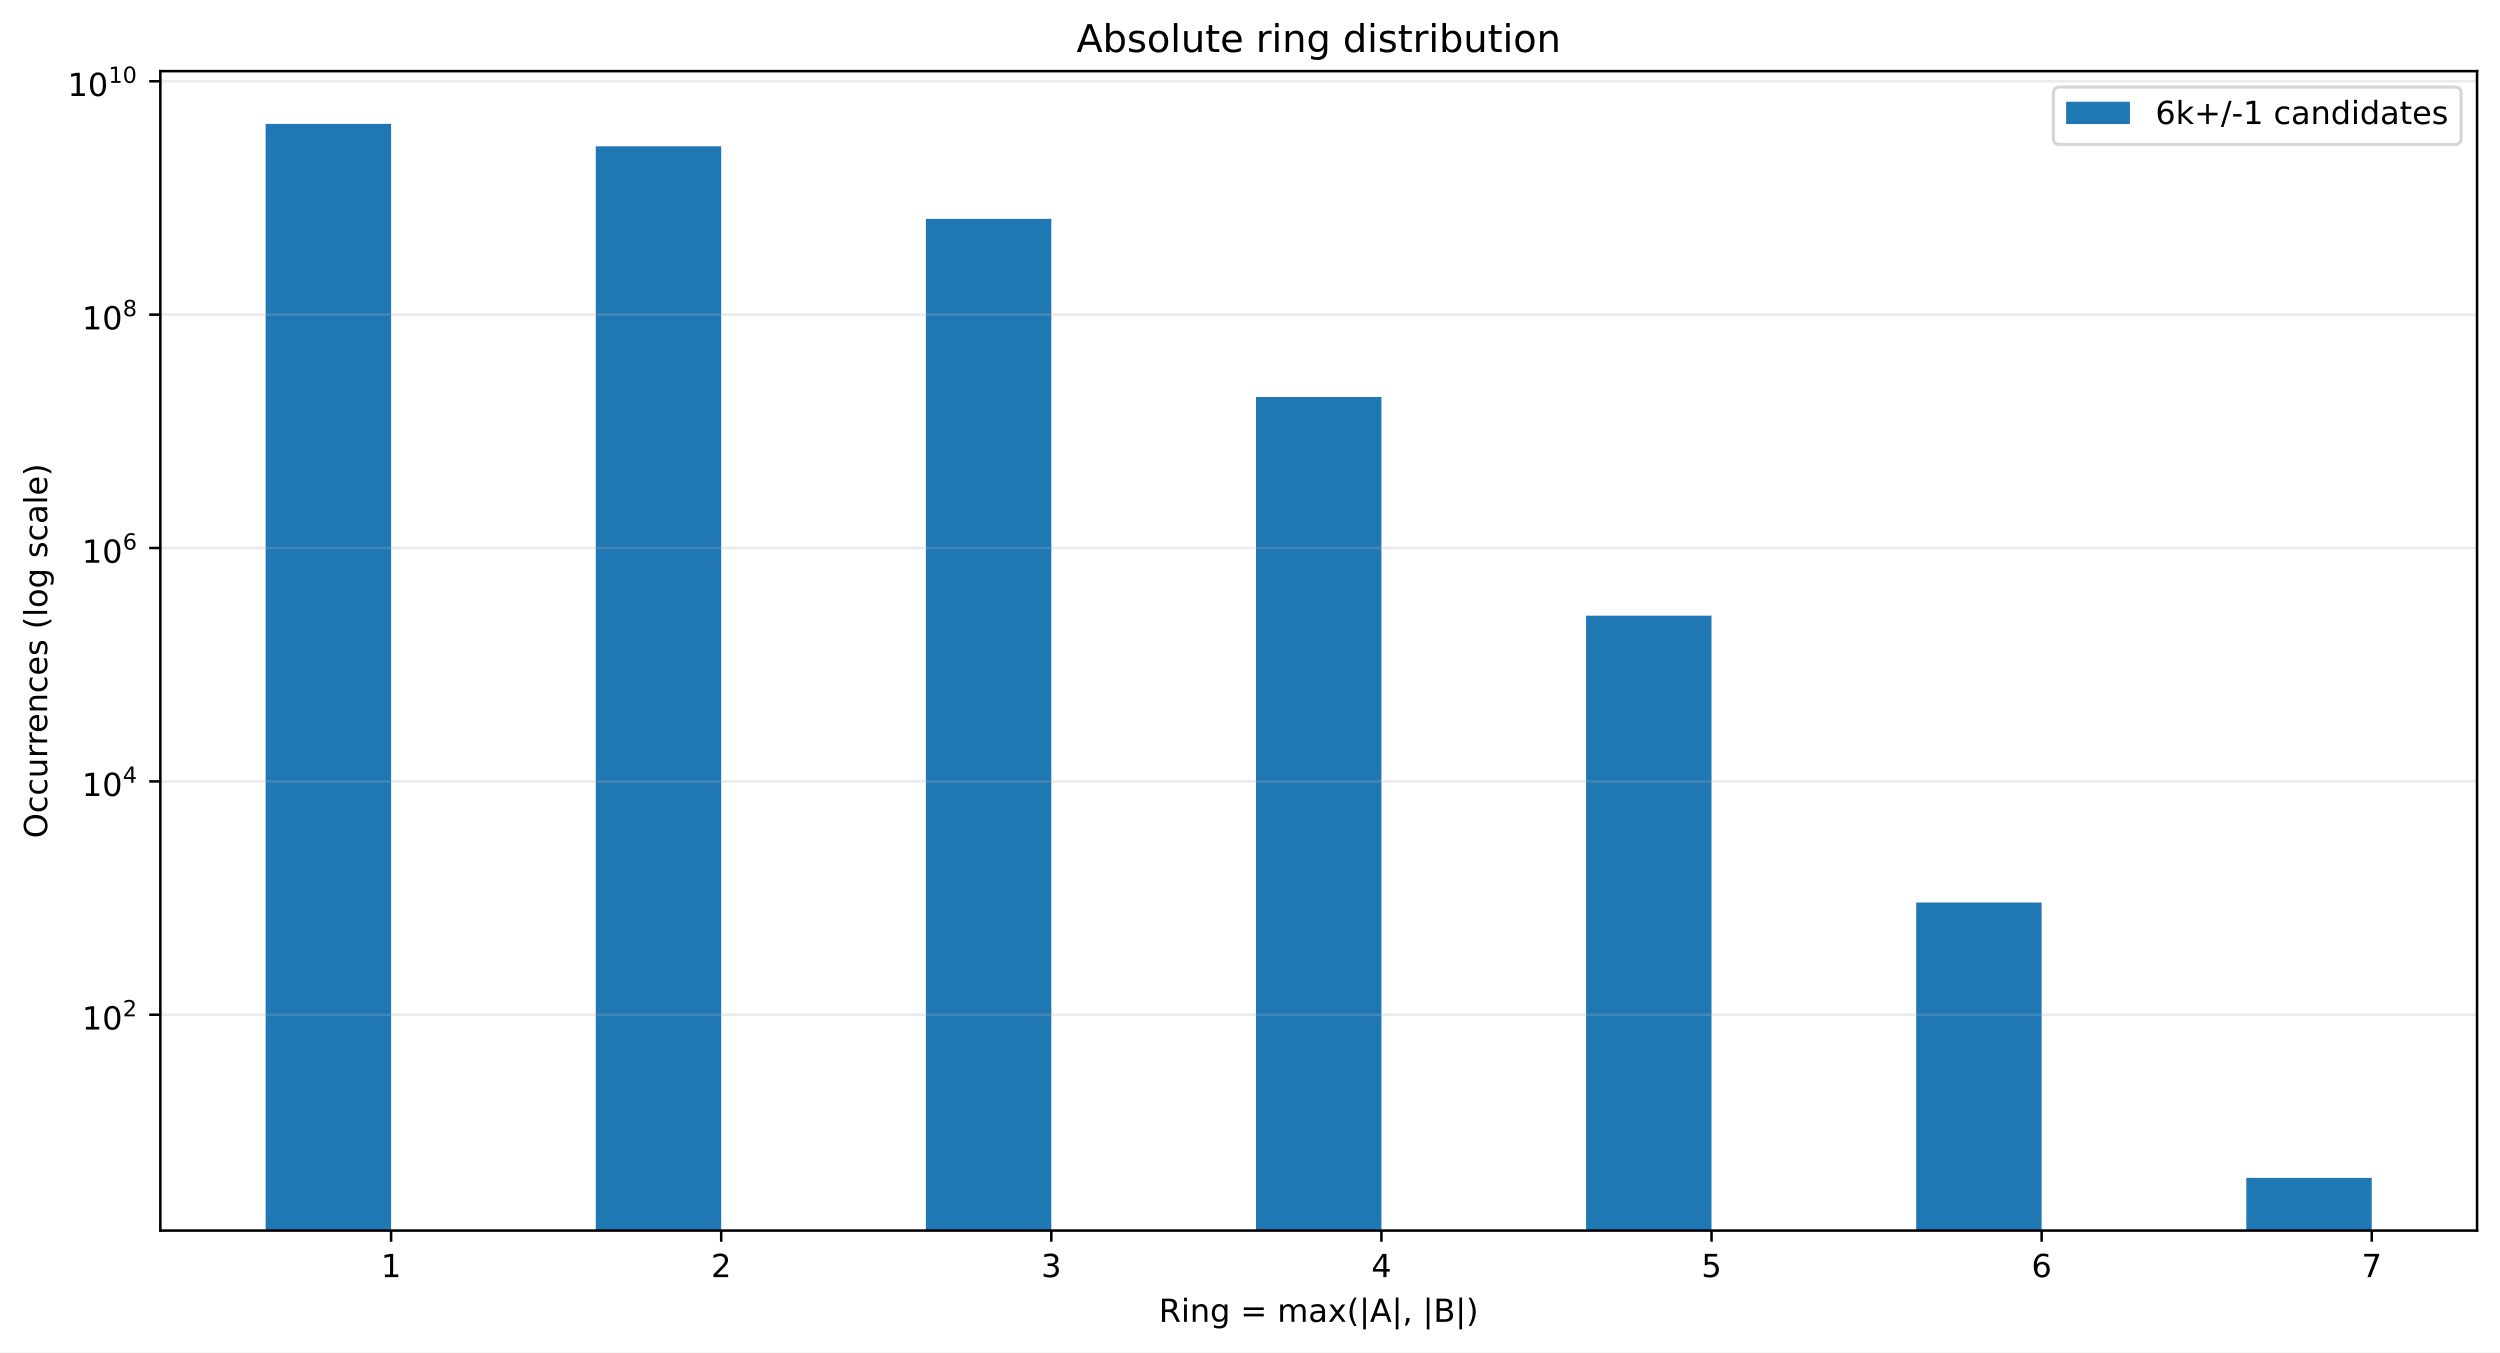
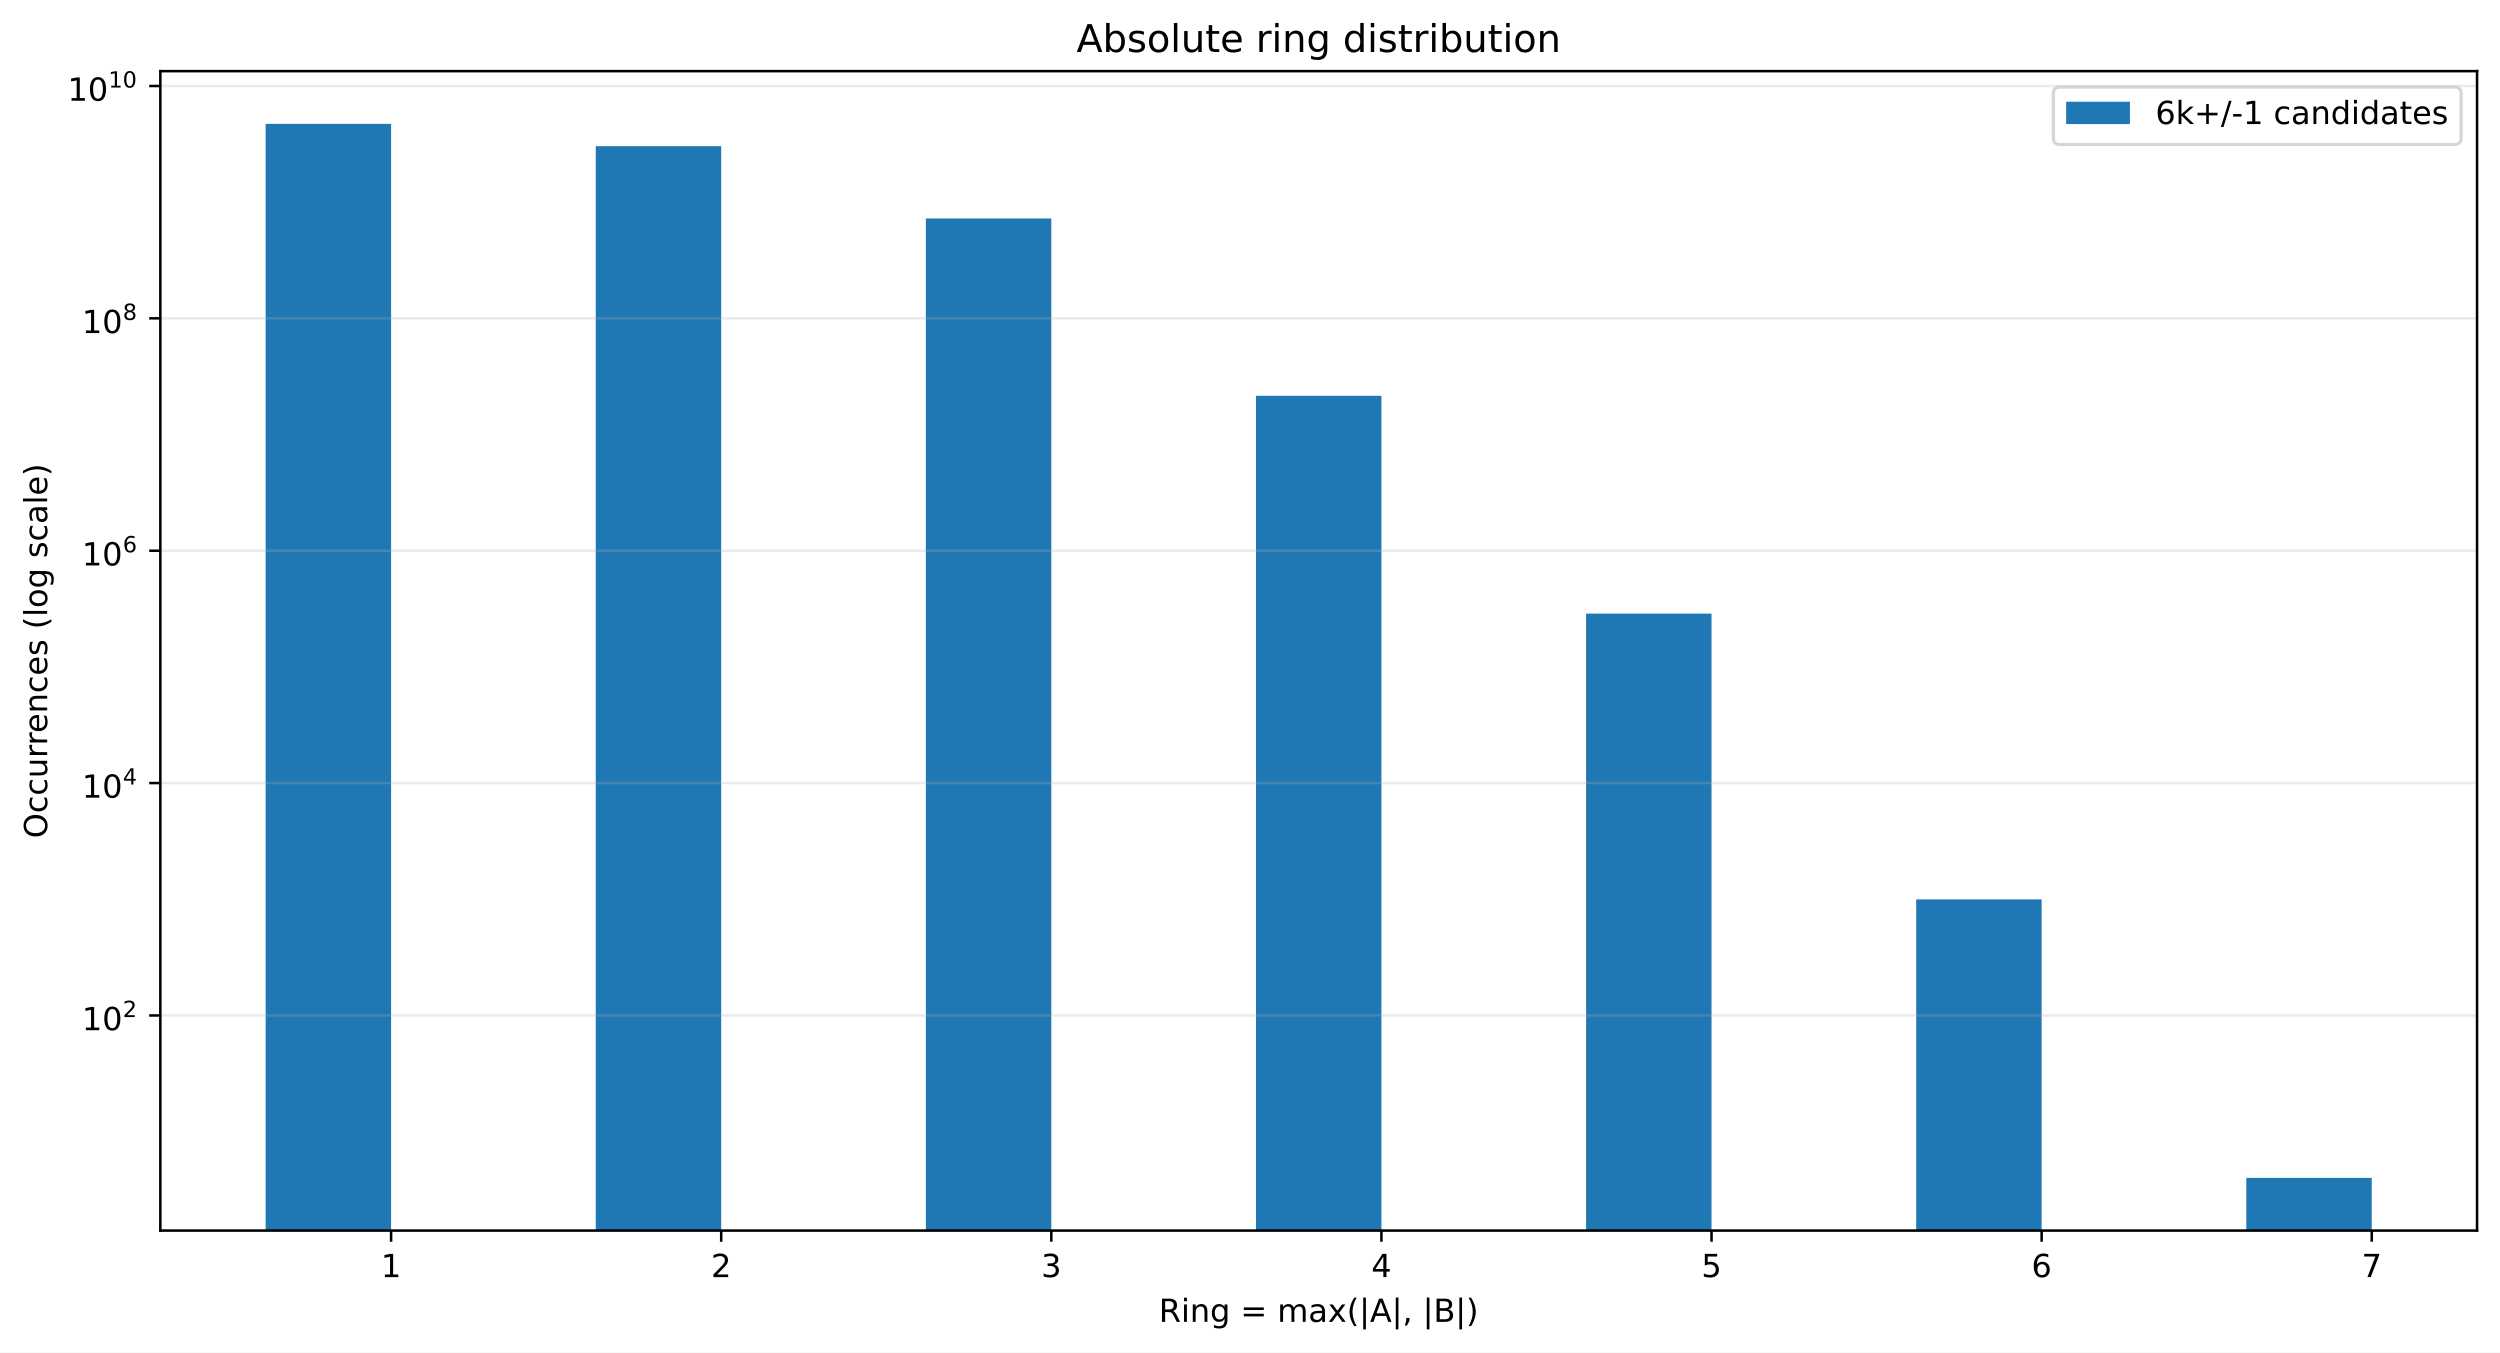
<svg xmlns="http://www.w3.org/2000/svg" xmlns:xlink="http://www.w3.org/1999/xlink" width="784.258pt" height="424.28pt" viewBox="0 0 784.258 424.28" version="1.1">
  <defs>
    <style type="text/css">*{stroke-linejoin: round; stroke-linecap: butt}</style>
  </defs>
  <g id="figure_1">
    <g id="patch_1">
      <path d="M 0 424.28  L 784.258 424.28  L 784.258 0  L 0 0  z " style="fill: #ffffff" />
    </g>
    <g id="axes_1">
      <g id="patch_2">
        <path d="M 50.301 386.036  L 777.058 386.036  L 777.058 22.318  L 50.301 22.318  z " style="fill: #ffffff" />
      </g>
      <g id="patch_3">
-         <path d="M 83.335 36996.395  L 122.687 36996.395  L 122.687 38.851  L 83.335 38.851  z " clip-path="url(#p6ae7e46632)" style="fill: #1f77b4" />
+         <path d="M 83.335 36838.623  L 122.687 36838.623  L 122.687 38.851  L 83.335 38.851  z " clip-path="url(#p3060e743ce)" style="fill: #1f77b4" />
      </g>
      <g id="patch_4">
-         <path d="M 186.891 36996.395  L 226.243 36996.395  L 226.243 45.896  L 186.891 45.896  z " clip-path="url(#p6ae7e46632)" style="fill: #1f77b4" />
+         <path d="M 186.891 36838.623  L 226.243 36838.623  L 226.243 45.866  L 186.891 45.866  z " clip-path="url(#p3060e743ce)" style="fill: #1f77b4" />
      </g>
      <g id="patch_5">
-         <path d="M 290.448 36996.395  L 329.799 36996.395  L 329.799 68.653  L 290.448 68.653  z " clip-path="url(#p6ae7e46632)" style="fill: #1f77b4" />
+         <path d="M 290.448 36838.623  L 329.799 36838.623  L 329.799 68.525  L 290.448 68.525  z " clip-path="url(#p3060e743ce)" style="fill: #1f77b4" />
      </g>
      <g id="patch_6">
-         <path d="M 394.004 36996.395  L 433.355 36996.395  L 433.355 124.533  L 394.004 124.533  z " clip-path="url(#p6ae7e46632)" style="fill: #1f77b4" />
+         <path d="M 394.004 36838.623  L 433.355 36838.623  L 433.355 124.165  L 394.004 124.165  z " clip-path="url(#p3060e743ce)" style="fill: #1f77b4" />
      </g>
      <g id="patch_7">
-         <path d="M 497.56 36996.395  L 536.912 36996.395  L 536.912 193.144  L 497.56 193.144  z " clip-path="url(#p6ae7e46632)" style="fill: #1f77b4" />
+         <path d="M 497.56 36838.623  L 536.912 36838.623  L 536.912 192.494  L 497.56 192.494  z " clip-path="url(#p3060e743ce)" style="fill: #1f77b4" />
      </g>
      <g id="patch_8">
-         <path d="M 601.116 36996.395  L 640.468 36996.395  L 640.468 283.122  L 601.116 283.122  z " clip-path="url(#p6ae7e46632)" style="fill: #1f77b4" />
+         <path d="M 601.116 36838.623  L 640.468 36838.623  L 640.468 282.153  L 601.116 282.153  z " clip-path="url(#p3060e743ce)" style="fill: #1f77b4" />
      </g>
      <g id="patch_9">
-         <path d="M 704.673 36996.395  L 744.024 36996.395  L 744.024 369.503  L 704.673 369.503  z " clip-path="url(#p6ae7e46632)" style="fill: #1f77b4" />
+         <path d="M 704.673 36838.623  L 744.024 36838.623  L 744.024 369.503  L 704.673 369.503  z " clip-path="url(#p3060e743ce)" style="fill: #1f77b4" />
      </g>
      <g id="matplotlib.axis_1">
        <g id="xtick_1">
          <g id="line2d_1">
            <defs>
-               <path id="m93446460eb" d="M 0 0  L 0 3.5  " style="stroke: #000000; stroke-width: 0.8" />
+               <path id="m9f27172584" d="M 0 0  L 0 3.5  " style="stroke: #000000; stroke-width: 0.8" />
            </defs>
            <g>
-               <use xlink:href="#m93446460eb" x="122.687" y="386.036" style="stroke: #000000; stroke-width: 0.8" />
+               <use xlink:href="#m9f27172584" x="122.687" y="386.036" style="stroke: #000000; stroke-width: 0.8" />
            </g>
          </g>
          <g id="text_1">
            <g transform="translate(119.5053 400.6334) scale(0.1 -0.1)">
              <defs>
                <path id="DejaVuSans-14" d="M 794 531  L 1825 531  L 1825 4091  L 703 3866  L 703 4441  L 1819 4666  L 2450 4666  L 2450 531  L 3481 531  L 3481 0  L 794 0  L 794 531  z " transform="scale(0.015625)" />
              </defs>
              <use xlink:href="#DejaVuSans-14" />
            </g>
          </g>
        </g>
        <g id="xtick_2">
          <g id="line2d_2">
            <g>
-               <use xlink:href="#m93446460eb" x="226.243" y="386.036" style="stroke: #000000; stroke-width: 0.8" />
+               <use xlink:href="#m9f27172584" x="226.243" y="386.036" style="stroke: #000000; stroke-width: 0.8" />
            </g>
          </g>
          <g id="text_2">
            <g transform="translate(223.0616 400.6334) scale(0.1 -0.1)">
              <defs>
                <path id="DejaVuSans-15" d="M 1228 531  L 3431 531  L 3431 0  L 469 0  L 469 531  Q 828 903 1448 1529  Q 2069 2156 2228 2338  Q 2531 2678 2651 2914  Q 2772 3150 2772 3378  Q 2772 3750 2511 3984  Q 2250 4219 1831 4219  Q 1534 4219 1204 4116  Q 875 4013 500 3803  L 500 4441  Q 881 4594 1212 4672  Q 1544 4750 1819 4750  Q 2544 4750 2975 4387  Q 3406 4025 3406 3419  Q 3406 3131 3298 2873  Q 3191 2616 2906 2266  Q 2828 2175 2409 1742  Q 1991 1309 1228 531  z " transform="scale(0.015625)" />
              </defs>
              <use xlink:href="#DejaVuSans-15" />
            </g>
          </g>
        </g>
        <g id="xtick_3">
          <g id="line2d_3">
            <g>
-               <use xlink:href="#m93446460eb" x="329.799" y="386.036" style="stroke: #000000; stroke-width: 0.8" />
+               <use xlink:href="#m9f27172584" x="329.799" y="386.036" style="stroke: #000000; stroke-width: 0.8" />
            </g>
          </g>
          <g id="text_3">
            <g transform="translate(326.6178 400.6334) scale(0.1 -0.1)">
              <defs>
                <path id="DejaVuSans-16" d="M 2597 2516  Q 3050 2419 3304 2112  Q 3559 1806 3559 1356  Q 3559 666 3084 287  Q 2609 -91 1734 -91  Q 1441 -91 1130 -33  Q 819 25 488 141  L 488 750  Q 750 597 1062 519  Q 1375 441 1716 441  Q 2309 441 2620 675  Q 2931 909 2931 1356  Q 2931 1769 2642 2001  Q 2353 2234 1838 2234  L 1294 2234  L 1294 2753  L 1863 2753  Q 2328 2753 2575 2939  Q 2822 3125 2822 3475  Q 2822 3834 2567 4026  Q 2313 4219 1838 4219  Q 1578 4219 1281 4162  Q 984 4106 628 3988  L 628 4550  Q 988 4650 1302 4700  Q 1616 4750 1894 4750  Q 2613 4750 3031 4423  Q 3450 4097 3450 3541  Q 3450 3153 3228 2886  Q 3006 2619 2597 2516  z " transform="scale(0.015625)" />
              </defs>
              <use xlink:href="#DejaVuSans-16" />
            </g>
          </g>
        </g>
        <g id="xtick_4">
          <g id="line2d_4">
            <g>
-               <use xlink:href="#m93446460eb" x="433.355" y="386.036" style="stroke: #000000; stroke-width: 0.8" />
+               <use xlink:href="#m9f27172584" x="433.355" y="386.036" style="stroke: #000000; stroke-width: 0.8" />
            </g>
          </g>
          <g id="text_4">
            <g transform="translate(430.174 400.6334) scale(0.1 -0.1)">
              <defs>
                <path id="DejaVuSans-17" d="M 2419 4116  L 825 1625  L 2419 1625  L 2419 4116  z M 2253 4666  L 3047 4666  L 3047 1625  L 3713 1625  L 3713 1100  L 3047 1100  L 3047 0  L 2419 0  L 2419 1100  L 313 1100  L 313 1709  L 2253 4666  z " transform="scale(0.015625)" />
              </defs>
              <use xlink:href="#DejaVuSans-17" />
            </g>
          </g>
        </g>
        <g id="xtick_5">
          <g id="line2d_5">
            <g>
-               <use xlink:href="#m93446460eb" x="536.912" y="386.036" style="stroke: #000000; stroke-width: 0.8" />
+               <use xlink:href="#m9f27172584" x="536.912" y="386.036" style="stroke: #000000; stroke-width: 0.8" />
            </g>
          </g>
          <g id="text_5">
            <g transform="translate(533.7303 400.6334) scale(0.1 -0.1)">
              <defs>
                <path id="DejaVuSans-18" d="M 691 4666  L 3169 4666  L 3169 4134  L 1269 4134  L 1269 2991  Q 1406 3038 1543 3061  Q 1681 3084 1819 3084  Q 2600 3084 3056 2656  Q 3513 2228 3513 1497  Q 3513 744 3044 326  Q 2575 -91 1722 -91  Q 1428 -91 1123 -41  Q 819 9 494 109  L 494 744  Q 775 591 1075 516  Q 1375 441 1709 441  Q 2250 441 2565 725  Q 2881 1009 2881 1497  Q 2881 1984 2565 2268  Q 2250 2553 1709 2553  Q 1456 2553 1204 2497  Q 953 2441 691 2322  L 691 4666  z " transform="scale(0.015625)" />
              </defs>
              <use xlink:href="#DejaVuSans-18" />
            </g>
          </g>
        </g>
        <g id="xtick_6">
          <g id="line2d_6">
            <g>
-               <use xlink:href="#m93446460eb" x="640.468" y="386.036" style="stroke: #000000; stroke-width: 0.8" />
+               <use xlink:href="#m9f27172584" x="640.468" y="386.036" style="stroke: #000000; stroke-width: 0.8" />
            </g>
          </g>
          <g id="text_6">
            <g transform="translate(637.2865 400.6334) scale(0.1 -0.1)">
              <defs>
                <path id="DejaVuSans-19" d="M 2113 2584  Q 1688 2584 1439 2293  Q 1191 2003 1191 1497  Q 1191 994 1439 701  Q 1688 409 2113 409  Q 2538 409 2786 701  Q 3034 994 3034 1497  Q 3034 2003 2786 2293  Q 2538 2584 2113 2584  z M 3366 4563  L 3366 3988  Q 3128 4100 2886 4159  Q 2644 4219 2406 4219  Q 1781 4219 1451 3797  Q 1122 3375 1075 2522  Q 1259 2794 1537 2939  Q 1816 3084 2150 3084  Q 2853 3084 3261 2657  Q 3669 2231 3669 1497  Q 3669 778 3244 343  Q 2819 -91 2113 -91  Q 1303 -91 875 529  Q 447 1150 447 2328  Q 447 3434 972 4092  Q 1497 4750 2381 4750  Q 2619 4750 2861 4703  Q 3103 4656 3366 4563  z " transform="scale(0.015625)" />
              </defs>
              <use xlink:href="#DejaVuSans-19" />
            </g>
          </g>
        </g>
        <g id="xtick_7">
          <g id="line2d_7">
            <g>
-               <use xlink:href="#m93446460eb" x="744.024" y="386.036" style="stroke: #000000; stroke-width: 0.8" />
+               <use xlink:href="#m9f27172584" x="744.024" y="386.036" style="stroke: #000000; stroke-width: 0.8" />
            </g>
          </g>
          <g id="text_7">
            <g transform="translate(740.8427 400.6334) scale(0.1 -0.1)">
              <defs>
                <path id="DejaVuSans-1a" d="M 525 4666  L 3525 4666  L 3525 4397  L 1831 0  L 1172 0  L 2766 4134  L 525 4134  L 525 4666  z " transform="scale(0.015625)" />
              </defs>
              <use xlink:href="#DejaVuSans-1a" />
            </g>
          </g>
        </g>
        <g id="text_8">
          <g transform="translate(363.5437 414.678) scale(0.1 -0.1)">
            <defs>
              <path id="DejaVuSans-35" d="M 2841 2188  Q 3044 2119 3236 1894  Q 3428 1669 3622 1275  L 4263 0  L 3584 0  L 2988 1197  Q 2756 1666 2539 1819  Q 2322 1972 1947 1972  L 1259 1972  L 1259 0  L 628 0  L 628 4666  L 2053 4666  Q 2853 4666 3247 4331  Q 3641 3997 3641 3322  Q 3641 2881 3436 2590  Q 3231 2300 2841 2188  z M 1259 4147  L 1259 2491  L 2053 2491  Q 2509 2491 2742 2702  Q 2975 2913 2975 3322  Q 2975 3731 2742 3939  Q 2509 4147 2053 4147  L 1259 4147  z " transform="scale(0.015625)" />
              <path id="DejaVuSans-4c" d="M 603 3500  L 1178 3500  L 1178 0  L 603 0  L 603 3500  z M 603 4863  L 1178 4863  L 1178 4134  L 603 4134  L 603 4863  z " transform="scale(0.015625)" />
              <path id="DejaVuSans-51" d="M 3513 2113  L 3513 0  L 2938 0  L 2938 2094  Q 2938 2591 2744 2837  Q 2550 3084 2163 3084  Q 1697 3084 1428 2787  Q 1159 2491 1159 1978  L 1159 0  L 581 0  L 581 3500  L 1159 3500  L 1159 2956  Q 1366 3272 1645 3428  Q 1925 3584 2291 3584  Q 2894 3584 3203 3211  Q 3513 2838 3513 2113  z " transform="scale(0.015625)" />
              <path id="DejaVuSans-4a" d="M 2906 1791  Q 2906 2416 2648 2759  Q 2391 3103 1925 3103  Q 1463 3103 1205 2759  Q 947 2416 947 1791  Q 947 1169 1205 825  Q 1463 481 1925 481  Q 2391 481 2648 825  Q 2906 1169 2906 1791  z M 3481 434  Q 3481 -459 3084 -895  Q 2688 -1331 1869 -1331  Q 1566 -1331 1297 -1286  Q 1028 -1241 775 -1147  L 775 -588  Q 1028 -725 1275 -790  Q 1522 -856 1778 -856  Q 2344 -856 2625 -561  Q 2906 -266 2906 331  L 2906 616  Q 2728 306 2450 153  Q 2172 0 1784 0  Q 1141 0 747 490  Q 353 981 353 1791  Q 353 2603 747 3093  Q 1141 3584 1784 3584  Q 2172 3584 2450 3431  Q 2728 3278 2906 2969  L 2906 3500  L 3481 3500  L 3481 434  z " transform="scale(0.015625)" />
              <path id="DejaVuSans-3" transform="scale(0.015625)" />
              <path id="DejaVuSans-20" d="M 678 2906  L 4684 2906  L 4684 2381  L 678 2381  L 678 2906  z M 678 1631  L 4684 1631  L 4684 1100  L 678 1100  L 678 1631  z " transform="scale(0.015625)" />
              <path id="DejaVuSans-50" d="M 3328 2828  Q 3544 3216 3844 3400  Q 4144 3584 4550 3584  Q 5097 3584 5394 3201  Q 5691 2819 5691 2113  L 5691 0  L 5113 0  L 5113 2094  Q 5113 2597 4934 2840  Q 4756 3084 4391 3084  Q 3944 3084 3684 2787  Q 3425 2491 3425 1978  L 3425 0  L 2847 0  L 2847 2094  Q 2847 2600 2669 2842  Q 2491 3084 2119 3084  Q 1678 3084 1418 2786  Q 1159 2488 1159 1978  L 1159 0  L 581 0  L 581 3500  L 1159 3500  L 1159 2956  Q 1356 3278 1631 3431  Q 1906 3584 2284 3584  Q 2666 3584 2933 3390  Q 3200 3197 3328 2828  z " transform="scale(0.015625)" />
              <path id="DejaVuSans-44" d="M 2194 1759  Q 1497 1759 1228 1600  Q 959 1441 959 1056  Q 959 750 1161 570  Q 1363 391 1709 391  Q 2188 391 2477 730  Q 2766 1069 2766 1631  L 2766 1759  L 2194 1759  z M 3341 1997  L 3341 0  L 2766 0  L 2766 531  Q 2569 213 2275 61  Q 1981 -91 1556 -91  Q 1019 -91 701 211  Q 384 513 384 1019  Q 384 1609 779 1909  Q 1175 2209 1959 2209  L 2766 2209  L 2766 2266  Q 2766 2663 2505 2880  Q 2244 3097 1772 3097  Q 1472 3097 1187 3025  Q 903 2953 641 2809  L 641 3341  Q 956 3463 1253 3523  Q 1550 3584 1831 3584  Q 2591 3584 2966 3190  Q 3341 2797 3341 1997  z " transform="scale(0.015625)" />
              <path id="DejaVuSans-5b" d="M 3513 3500  L 2247 1797  L 3578 0  L 2900 0  L 1881 1375  L 863 0  L 184 0  L 1544 1831  L 300 3500  L 978 3500  L 1906 2253  L 2834 3500  L 3513 3500  z " transform="scale(0.015625)" />
              <path id="DejaVuSans-b" d="M 1984 4856  Q 1566 4138 1362 3434  Q 1159 2731 1159 2009  Q 1159 1288 1364 580  Q 1569 -128 1984 -844  L 1484 -844  Q 1016 -109 783 600  Q 550 1309 550 2009  Q 550 2706 781 3412  Q 1013 4119 1484 4856  L 1984 4856  z " transform="scale(0.015625)" />
              <path id="DejaVuSans-5f" d="M 1344 4891  L 1344 -1509  L 813 -1509  L 813 4891  L 1344 4891  z " transform="scale(0.015625)" />
              <path id="DejaVuSans-24" d="M 2188 4044  L 1331 1722  L 3047 1722  L 2188 4044  z M 1831 4666  L 2547 4666  L 4325 0  L 3669 0  L 3244 1197  L 1141 1197  L 716 0  L 50 0  L 1831 4666  z " transform="scale(0.015625)" />
              <path id="DejaVuSans-f" d="M 750 794  L 1409 794  L 1409 256  L 897 -744  L 494 -744  L 750 256  L 750 794  z " transform="scale(0.015625)" />
              <path id="DejaVuSans-25" d="M 1259 2228  L 1259 519  L 2272 519  Q 2781 519 3026 730  Q 3272 941 3272 1375  Q 3272 1813 3026 2020  Q 2781 2228 2272 2228  L 1259 2228  z M 1259 4147  L 1259 2741  L 2194 2741  Q 2656 2741 2882 2914  Q 3109 3088 3109 3444  Q 3109 3797 2882 3972  Q 2656 4147 2194 4147  L 1259 4147  z M 628 4666  L 2241 4666  Q 2963 4666 3353 4366  Q 3744 4066 3744 3513  Q 3744 3084 3544 2831  Q 3344 2578 2956 2516  Q 3422 2416 3680 2098  Q 3938 1781 3938 1306  Q 3938 681 3513 340  Q 3088 0 2303 0  L 628 0  L 628 4666  z " transform="scale(0.015625)" />
              <path id="DejaVuSans-c" d="M 513 4856  L 1013 4856  Q 1481 4119 1714 3412  Q 1947 2706 1947 2009  Q 1947 1309 1714 600  Q 1481 -109 1013 -844  L 513 -844  Q 928 -128 1133 580  Q 1338 1288 1338 2009  Q 1338 2731 1133 3434  Q 928 4138 513 4856  z " transform="scale(0.015625)" />
            </defs>
            <use xlink:href="#DejaVuSans-35" />
            <use xlink:href="#DejaVuSans-4c" transform="translate(69.48438 0)" />
            <use xlink:href="#DejaVuSans-51" transform="translate(97.26562 0)" />
            <use xlink:href="#DejaVuSans-4a" transform="translate(160.6406 0)" />
            <use xlink:href="#DejaVuSans-3" transform="translate(224.125 0)" />
            <use xlink:href="#DejaVuSans-20" transform="translate(255.9062 0)" />
            <use xlink:href="#DejaVuSans-3" transform="translate(339.7031 0)" />
            <use xlink:href="#DejaVuSans-50" transform="translate(371.4844 0)" />
            <use xlink:href="#DejaVuSans-44" transform="translate(468.8906 0)" />
            <use xlink:href="#DejaVuSans-5b" transform="translate(530.1719 0)" />
            <use xlink:href="#DejaVuSans-b" transform="translate(589.3594 0)" />
            <use xlink:href="#DejaVuSans-5f" transform="translate(628.375 0)" />
            <use xlink:href="#DejaVuSans-24" transform="translate(662.0625 0)" />
            <use xlink:href="#DejaVuSans-5f" transform="translate(730.4688 0)" />
            <use xlink:href="#DejaVuSans-f" transform="translate(764.1562 0)" />
            <use xlink:href="#DejaVuSans-3" transform="translate(795.9375 0)" />
            <use xlink:href="#DejaVuSans-5f" transform="translate(827.7188 0)" />
            <use xlink:href="#DejaVuSans-25" transform="translate(861.4062 0)" />
            <use xlink:href="#DejaVuSans-5f" transform="translate(930.0156 0)" />
            <use xlink:href="#DejaVuSans-c" transform="translate(963.7031 0)" />
          </g>
        </g>
      </g>
      <g id="matplotlib.axis_2">
        <g id="ytick_1">
          <g id="line2d_8">
-             <path d="M 50.301 318.332  L 777.058 318.332  " clip-path="url(#p6ae7e46632)" style="fill: none; stroke: #b0b0b0; stroke-opacity: 0.25; stroke-width: 0.8; stroke-linecap: square" />
+             <path d="M 50.301 318.552  L 777.058 318.552  " clip-path="url(#p3060e743ce)" style="fill: none; stroke: #b0b0b0; stroke-opacity: 0.25; stroke-width: 0.8; stroke-linecap: square" />
          </g>
          <g id="line2d_9">
            <defs>
-               <path id="m4dfd5fb4a5" d="M 0 0  L -3.5 0  " style="stroke: #000000; stroke-width: 0.8" />
+               <path id="m8100b4d02b" d="M 0 0  L -3.5 0  " style="stroke: #000000; stroke-width: 0.8" />
            </defs>
            <g>
-               <use xlink:href="#m4dfd5fb4a5" x="50.301" y="318.332" style="stroke: #000000; stroke-width: 0.8" />
+               <use xlink:href="#m8100b4d02b" x="50.301" y="318.552" style="stroke: #000000; stroke-width: 0.8" />
            </g>
          </g>
          <g id="text_9">
-             <g transform="translate(25.70078 323.0318) scale(0.1 -0.1)">
+             <g transform="translate(25.70078 323.2522) scale(0.1 -0.1)">
              <defs>
                <path id="DejaVuSans-13" d="M 2034 4250  Q 1547 4250 1301 3770  Q 1056 3291 1056 2328  Q 1056 1369 1301 889  Q 1547 409 2034 409  Q 2525 409 2770 889  Q 3016 1369 3016 2328  Q 3016 3291 2770 3770  Q 2525 4250 2034 4250  z M 2034 4750  Q 2819 4750 3233 4129  Q 3647 3509 3647 2328  Q 3647 1150 3233 529  Q 2819 -91 2034 -91  Q 1250 -91 836 529  Q 422 1150 422 2328  Q 422 3509 836 4129  Q 1250 4750 2034 4750  z " transform="scale(0.015625)" />
              </defs>
              <use xlink:href="#DejaVuSans-14" transform="translate(0 0.746875)" />
              <use xlink:href="#DejaVuSans-13" transform="translate(63.62305 0.746875)" />
              <use xlink:href="#DejaVuSans-15" transform="translate(128.2031 42.04688) scale(0.7)" />
            </g>
          </g>
        </g>
        <g id="ytick_2">
          <g id="line2d_10">
-             <path d="M 50.301 245.122  L 777.058 245.122  " clip-path="url(#p6ae7e46632)" style="fill: none; stroke: #b0b0b0; stroke-opacity: 0.25; stroke-width: 0.8; stroke-linecap: square" />
+             <path d="M 50.301 245.658  L 777.058 245.658  " clip-path="url(#p3060e743ce)" style="fill: none; stroke: #b0b0b0; stroke-opacity: 0.25; stroke-width: 0.8; stroke-linecap: square" />
          </g>
          <g id="line2d_11">
            <g>
-               <use xlink:href="#m4dfd5fb4a5" x="50.301" y="245.122" style="stroke: #000000; stroke-width: 0.8" />
+               <use xlink:href="#m8100b4d02b" x="50.301" y="245.658" style="stroke: #000000; stroke-width: 0.8" />
            </g>
          </g>
          <g id="text_10">
-             <g transform="translate(25.70078 249.7721) scale(0.1 -0.1)">
+             <g transform="translate(25.70078 250.3078) scale(0.1 -0.1)">
              <use xlink:href="#DejaVuSans-14" transform="translate(0 0.665625)" />
              <use xlink:href="#DejaVuSans-13" transform="translate(63.62305 0.665625)" />
              <use xlink:href="#DejaVuSans-17" transform="translate(128.2031 41.96563) scale(0.7)" />
            </g>
          </g>
        </g>
        <g id="ytick_3">
          <g id="line2d_12">
-             <path d="M 50.301 171.912  L 777.058 171.912  " clip-path="url(#p6ae7e46632)" style="fill: none; stroke: #b0b0b0; stroke-opacity: 0.25; stroke-width: 0.8; stroke-linecap: square" />
+             <path d="M 50.301 172.763  L 777.058 172.763  " clip-path="url(#p3060e743ce)" style="fill: none; stroke: #b0b0b0; stroke-opacity: 0.25; stroke-width: 0.8; stroke-linecap: square" />
          </g>
          <g id="line2d_13">
            <g>
-               <use xlink:href="#m4dfd5fb4a5" x="50.301" y="171.912" style="stroke: #000000; stroke-width: 0.8" />
+               <use xlink:href="#m8100b4d02b" x="50.301" y="172.763" style="stroke: #000000; stroke-width: 0.8" />
            </g>
          </g>
          <g id="text_11">
-             <g transform="translate(25.70078 176.6124) scale(0.1 -0.1)">
+             <g transform="translate(25.70078 177.4635) scale(0.1 -0.1)">
              <use xlink:href="#DejaVuSans-14" transform="translate(0 0.746875)" />
              <use xlink:href="#DejaVuSans-13" transform="translate(63.62305 0.746875)" />
              <use xlink:href="#DejaVuSans-19" transform="translate(128.2031 42.04688) scale(0.7)" />
            </g>
          </g>
        </g>
        <g id="ytick_4">
          <g id="line2d_14">
-             <path d="M 50.301 98.703  L 777.058 98.703  " clip-path="url(#p6ae7e46632)" style="fill: none; stroke: #b0b0b0; stroke-opacity: 0.25; stroke-width: 0.8; stroke-linecap: square" />
+             <path d="M 50.301 99.869  L 777.058 99.869  " clip-path="url(#p3060e743ce)" style="fill: none; stroke: #b0b0b0; stroke-opacity: 0.25; stroke-width: 0.8; stroke-linecap: square" />
          </g>
          <g id="line2d_15">
            <g>
-               <use xlink:href="#m4dfd5fb4a5" x="50.301" y="98.703" style="stroke: #000000; stroke-width: 0.8" />
+               <use xlink:href="#m8100b4d02b" x="50.301" y="99.869" style="stroke: #000000; stroke-width: 0.8" />
            </g>
          </g>
          <g id="text_12">
-             <g transform="translate(25.70078 103.4026) scale(0.1 -0.1)">
+             <g transform="translate(25.70078 104.5691) scale(0.1 -0.1)">
              <defs>
                <path id="DejaVuSans-1b" d="M 2034 2216  Q 1584 2216 1326 1975  Q 1069 1734 1069 1313  Q 1069 891 1326 650  Q 1584 409 2034 409  Q 2484 409 2743 651  Q 3003 894 3003 1313  Q 3003 1734 2745 1975  Q 2488 2216 2034 2216  z M 1403 2484  Q 997 2584 770 2862  Q 544 3141 544 3541  Q 544 4100 942 4425  Q 1341 4750 2034 4750  Q 2731 4750 3128 4425  Q 3525 4100 3525 3541  Q 3525 3141 3298 2862  Q 3072 2584 2669 2484  Q 3125 2378 3379 2068  Q 3634 1759 3634 1313  Q 3634 634 3220 271  Q 2806 -91 2034 -91  Q 1263 -91 848 271  Q 434 634 434 1313  Q 434 1759 690 2068  Q 947 2378 1403 2484  z M 1172 3481  Q 1172 3119 1398 2916  Q 1625 2713 2034 2713  Q 2441 2713 2670 2916  Q 2900 3119 2900 3481  Q 2900 3844 2670 4047  Q 2441 4250 2034 4250  Q 1625 4250 1398 4047  Q 1172 3844 1172 3481  z " transform="scale(0.015625)" />
              </defs>
              <use xlink:href="#DejaVuSans-14" transform="translate(0 0.746875)" />
              <use xlink:href="#DejaVuSans-13" transform="translate(63.62305 0.746875)" />
              <use xlink:href="#DejaVuSans-1b" transform="translate(128.2031 42.04688) scale(0.7)" />
            </g>
          </g>
        </g>
        <g id="ytick_5">
          <g id="line2d_16">
-             <path d="M 50.301 25.493  L 777.058 25.493  " clip-path="url(#p6ae7e46632)" style="fill: none; stroke: #b0b0b0; stroke-opacity: 0.25; stroke-width: 0.8; stroke-linecap: square" />
+             <path d="M 50.301 26.975  L 777.058 26.975  " clip-path="url(#p3060e743ce)" style="fill: none; stroke: #b0b0b0; stroke-opacity: 0.25; stroke-width: 0.8; stroke-linecap: square" />
          </g>
          <g id="line2d_17">
            <g>
-               <use xlink:href="#m4dfd5fb4a5" x="50.301" y="25.493" style="stroke: #000000; stroke-width: 0.8" />
+               <use xlink:href="#m8100b4d02b" x="50.301" y="26.975" style="stroke: #000000; stroke-width: 0.8" />
            </g>
          </g>
          <g id="text_13">
-             <g transform="translate(21.20078 30.19294) scale(0.1 -0.1)">
+             <g transform="translate(21.20078 31.67478) scale(0.1 -0.1)">
              <use xlink:href="#DejaVuSans-14" transform="translate(0 0.746875)" />
              <use xlink:href="#DejaVuSans-13" transform="translate(63.62305 0.746875)" />
              <use xlink:href="#DejaVuSans-14" transform="translate(128.2031 42.04688) scale(0.7)" />
              <use xlink:href="#DejaVuSans-13" transform="translate(172.7393 42.04688) scale(0.7)" />
            </g>
          </g>
        </g>
        <g id="text_14">
          <g transform="translate(14.79844 262.9551) rotate(-90) scale(0.1 -0.1)">
            <defs>
              <path id="DejaVuSans-32" d="M 2522 4238  Q 1834 4238 1429 3725  Q 1025 3213 1025 2328  Q 1025 1447 1429 934  Q 1834 422 2522 422  Q 3209 422 3611 934  Q 4013 1447 4013 2328  Q 4013 3213 3611 3725  Q 3209 4238 2522 4238  z M 2522 4750  Q 3503 4750 4090 4092  Q 4678 3434 4678 2328  Q 4678 1225 4090 567  Q 3503 -91 2522 -91  Q 1538 -91 948 565  Q 359 1222 359 2328  Q 359 3434 948 4092  Q 1538 4750 2522 4750  z " transform="scale(0.015625)" />
              <path id="DejaVuSans-46" d="M 3122 3366  L 3122 2828  Q 2878 2963 2633 3030  Q 2388 3097 2138 3097  Q 1578 3097 1268 2742  Q 959 2388 959 1747  Q 959 1106 1268 751  Q 1578 397 2138 397  Q 2388 397 2633 464  Q 2878 531 3122 666  L 3122 134  Q 2881 22 2623 -34  Q 2366 -91 2075 -91  Q 1284 -91 818 406  Q 353 903 353 1747  Q 353 2603 823 3093  Q 1294 3584 2113 3584  Q 2378 3584 2631 3529  Q 2884 3475 3122 3366  z " transform="scale(0.015625)" />
              <path id="DejaVuSans-58" d="M 544 1381  L 544 3500  L 1119 3500  L 1119 1403  Q 1119 906 1312 657  Q 1506 409 1894 409  Q 2359 409 2629 706  Q 2900 1003 2900 1516  L 2900 3500  L 3475 3500  L 3475 0  L 2900 0  L 2900 538  Q 2691 219 2414 64  Q 2138 -91 1772 -91  Q 1169 -91 856 284  Q 544 659 544 1381  z M 1991 3584  L 1991 3584  z " transform="scale(0.015625)" />
              <path id="DejaVuSans-55" d="M 2631 2963  Q 2534 3019 2420 3045  Q 2306 3072 2169 3072  Q 1681 3072 1420 2755  Q 1159 2438 1159 1844  L 1159 0  L 581 0  L 581 3500  L 1159 3500  L 1159 2956  Q 1341 3275 1631 3429  Q 1922 3584 2338 3584  Q 2397 3584 2469 3576  Q 2541 3569 2628 3553  L 2631 2963  z " transform="scale(0.015625)" />
              <path id="DejaVuSans-48" d="M 3597 1894  L 3597 1613  L 953 1613  Q 991 1019 1311 708  Q 1631 397 2203 397  Q 2534 397 2845 478  Q 3156 559 3463 722  L 3463 178  Q 3153 47 2828 -22  Q 2503 -91 2169 -91  Q 1331 -91 842 396  Q 353 884 353 1716  Q 353 2575 817 3079  Q 1281 3584 2069 3584  Q 2775 3584 3186 3129  Q 3597 2675 3597 1894  z M 3022 2063  Q 3016 2534 2758 2815  Q 2500 3097 2075 3097  Q 1594 3097 1305 2825  Q 1016 2553 972 2059  L 3022 2063  z " transform="scale(0.015625)" />
              <path id="DejaVuSans-56" d="M 2834 3397  L 2834 2853  Q 2591 2978 2328 3040  Q 2066 3103 1784 3103  Q 1356 3103 1142 2972  Q 928 2841 928 2578  Q 928 2378 1081 2264  Q 1234 2150 1697 2047  L 1894 2003  Q 2506 1872 2764 1633  Q 3022 1394 3022 966  Q 3022 478 2636 193  Q 2250 -91 1575 -91  Q 1294 -91 989 -36  Q 684 19 347 128  L 347 722  Q 666 556 975 473  Q 1284 391 1588 391  Q 1994 391 2212 530  Q 2431 669 2431 922  Q 2431 1156 2273 1281  Q 2116 1406 1581 1522  L 1381 1569  Q 847 1681 609 1914  Q 372 2147 372 2553  Q 372 3047 722 3315  Q 1072 3584 1716 3584  Q 2034 3584 2315 3537  Q 2597 3491 2834 3397  z " transform="scale(0.015625)" />
              <path id="DejaVuSans-4f" d="M 603 4863  L 1178 4863  L 1178 0  L 603 0  L 603 4863  z " transform="scale(0.015625)" />
              <path id="DejaVuSans-52" d="M 1959 3097  Q 1497 3097 1228 2736  Q 959 2375 959 1747  Q 959 1119 1226 758  Q 1494 397 1959 397  Q 2419 397 2687 759  Q 2956 1122 2956 1747  Q 2956 2369 2687 2733  Q 2419 3097 1959 3097  z M 1959 3584  Q 2709 3584 3137 3096  Q 3566 2609 3566 1747  Q 3566 888 3137 398  Q 2709 -91 1959 -91  Q 1206 -91 779 398  Q 353 888 353 1747  Q 353 2609 779 3096  Q 1206 3584 1959 3584  z " transform="scale(0.015625)" />
            </defs>
            <use xlink:href="#DejaVuSans-32" />
            <use xlink:href="#DejaVuSans-46" transform="translate(78.71875 0)" />
            <use xlink:href="#DejaVuSans-46" transform="translate(133.7031 0)" />
            <use xlink:href="#DejaVuSans-58" transform="translate(188.6875 0)" />
            <use xlink:href="#DejaVuSans-55" transform="translate(252.0625 0)" />
            <use xlink:href="#DejaVuSans-55" transform="translate(291.4219 0)" />
            <use xlink:href="#DejaVuSans-48" transform="translate(330.3281 0)" />
            <use xlink:href="#DejaVuSans-51" transform="translate(391.8594 0)" />
            <use xlink:href="#DejaVuSans-46" transform="translate(455.2344 0)" />
            <use xlink:href="#DejaVuSans-48" transform="translate(510.2188 0)" />
            <use xlink:href="#DejaVuSans-56" transform="translate(571.75 0)" />
            <use xlink:href="#DejaVuSans-3" transform="translate(623.8438 0)" />
            <use xlink:href="#DejaVuSans-b" transform="translate(655.625 0)" />
            <use xlink:href="#DejaVuSans-4f" transform="translate(694.6406 0)" />
            <use xlink:href="#DejaVuSans-52" transform="translate(722.4219 0)" />
            <use xlink:href="#DejaVuSans-4a" transform="translate(783.6094 0)" />
            <use xlink:href="#DejaVuSans-3" transform="translate(847.0938 0)" />
            <use xlink:href="#DejaVuSans-56" transform="translate(878.875 0)" />
            <use xlink:href="#DejaVuSans-46" transform="translate(930.9688 0)" />
            <use xlink:href="#DejaVuSans-44" transform="translate(985.9531 0)" />
            <use xlink:href="#DejaVuSans-4f" transform="translate(1047.234 0)" />
            <use xlink:href="#DejaVuSans-48" transform="translate(1075.016 0)" />
            <use xlink:href="#DejaVuSans-c" transform="translate(1136.547 0)" />
          </g>
        </g>
      </g>
      <g id="patch_10">
        <path d="M 50.301 386.036  L 50.301 22.318  " style="fill: none; stroke: #000000; stroke-width: 0.8; stroke-linejoin: miter; stroke-linecap: square" />
      </g>
      <g id="patch_11">
        <path d="M 777.058 386.036  L 777.058 22.318  " style="fill: none; stroke: #000000; stroke-width: 0.8; stroke-linejoin: miter; stroke-linecap: square" />
      </g>
      <g id="patch_12">
        <path d="M 50.301 386.036  L 777.058 386.036  " style="fill: none; stroke: #000000; stroke-width: 0.8; stroke-linejoin: miter; stroke-linecap: square" />
      </g>
      <g id="patch_13">
        <path d="M 50.301 22.318  L 777.058 22.318  " style="fill: none; stroke: #000000; stroke-width: 0.8; stroke-linejoin: miter; stroke-linecap: square" />
      </g>
      <g id="text_15">
        <g transform="translate(337.7055 16.31812) scale(0.12 -0.12)">
          <defs>
            <path id="DejaVuSans-45" d="M 3116 1747  Q 3116 2381 2855 2742  Q 2594 3103 2138 3103  Q 1681 3103 1420 2742  Q 1159 2381 1159 1747  Q 1159 1113 1420 752  Q 1681 391 2138 391  Q 2594 391 2855 752  Q 3116 1113 3116 1747  z M 1159 2969  Q 1341 3281 1617 3432  Q 1894 3584 2278 3584  Q 2916 3584 3314 3078  Q 3713 2572 3713 1747  Q 3713 922 3314 415  Q 2916 -91 2278 -91  Q 1894 -91 1617 61  Q 1341 213 1159 525  L 1159 0  L 581 0  L 581 4863  L 1159 4863  L 1159 2969  z " transform="scale(0.015625)" />
            <path id="DejaVuSans-57" d="M 1172 4494  L 1172 3500  L 2356 3500  L 2356 3053  L 1172 3053  L 1172 1153  Q 1172 725 1289 603  Q 1406 481 1766 481  L 2356 481  L 2356 0  L 1766 0  Q 1100 0 847 248  Q 594 497 594 1153  L 594 3053  L 172 3053  L 172 3500  L 594 3500  L 594 4494  L 1172 4494  z " transform="scale(0.015625)" />
            <path id="DejaVuSans-47" d="M 2906 2969  L 2906 4863  L 3481 4863  L 3481 0  L 2906 0  L 2906 525  Q 2725 213 2448 61  Q 2172 -91 1784 -91  Q 1150 -91 751 415  Q 353 922 353 1747  Q 353 2572 751 3078  Q 1150 3584 1784 3584  Q 2172 3584 2448 3432  Q 2725 3281 2906 2969  z M 947 1747  Q 947 1113 1208 752  Q 1469 391 1925 391  Q 2381 391 2643 752  Q 2906 1113 2906 1747  Q 2906 2381 2643 2742  Q 2381 3103 1925 3103  Q 1469 3103 1208 2742  Q 947 2381 947 1747  z " transform="scale(0.015625)" />
          </defs>
          <use xlink:href="#DejaVuSans-24" />
          <use xlink:href="#DejaVuSans-45" transform="translate(68.40625 0)" />
          <use xlink:href="#DejaVuSans-56" transform="translate(131.8906 0)" />
          <use xlink:href="#DejaVuSans-52" transform="translate(183.9844 0)" />
          <use xlink:href="#DejaVuSans-4f" transform="translate(245.1719 0)" />
          <use xlink:href="#DejaVuSans-58" transform="translate(272.9531 0)" />
          <use xlink:href="#DejaVuSans-57" transform="translate(336.3281 0)" />
          <use xlink:href="#DejaVuSans-48" transform="translate(375.5312 0)" />
          <use xlink:href="#DejaVuSans-3" transform="translate(437.0625 0)" />
          <use xlink:href="#DejaVuSans-55" transform="translate(468.8438 0)" />
          <use xlink:href="#DejaVuSans-4c" transform="translate(509.9531 0)" />
          <use xlink:href="#DejaVuSans-51" transform="translate(537.7344 0)" />
          <use xlink:href="#DejaVuSans-4a" transform="translate(601.1094 0)" />
          <use xlink:href="#DejaVuSans-3" transform="translate(664.5938 0)" />
          <use xlink:href="#DejaVuSans-47" transform="translate(696.375 0)" />
          <use xlink:href="#DejaVuSans-4c" transform="translate(759.8594 0)" />
          <use xlink:href="#DejaVuSans-56" transform="translate(787.6406 0)" />
          <use xlink:href="#DejaVuSans-57" transform="translate(839.7344 0)" />
          <use xlink:href="#DejaVuSans-55" transform="translate(878.9375 0)" />
          <use xlink:href="#DejaVuSans-4c" transform="translate(920.0469 0)" />
          <use xlink:href="#DejaVuSans-45" transform="translate(947.8281 0)" />
          <use xlink:href="#DejaVuSans-58" transform="translate(1011.312 0)" />
          <use xlink:href="#DejaVuSans-57" transform="translate(1074.688 0)" />
          <use xlink:href="#DejaVuSans-4c" transform="translate(1113.891 0)" />
          <use xlink:href="#DejaVuSans-52" transform="translate(1141.672 0)" />
          <use xlink:href="#DejaVuSans-51" transform="translate(1202.859 0)" />
        </g>
      </g>
      <g id="legend_1">
        <g id="patch_14">
          <path d="M 646.158 45.319  L 770.058 45.319  Q 772.058 45.319 772.058 43.319  L 772.058 29.318  Q 772.058 27.318 770.058 27.318  L 646.158 27.318  Q 644.158 27.318 644.158 29.318  L 644.158 43.319  Q 644.158 45.319 646.158 45.319  z " style="fill: #ffffff; opacity: 0.8; stroke: #cccccc; stroke-linejoin: miter" />
        </g>
        <g id="patch_15">
          <path d="M 648.158 38.917  L 668.158 38.917  L 668.158 31.917  L 648.158 31.917  z " style="fill: #1f77b4" />
        </g>
        <g id="text_16">
          <g transform="translate(676.1584 38.91656) scale(0.1 -0.1)">
            <defs>
              <path id="DejaVuSans-4e" d="M 581 4863  L 1159 4863  L 1159 1991  L 2875 3500  L 3609 3500  L 1753 1863  L 3688 0  L 2938 0  L 1159 1709  L 1159 0  L 581 0  L 581 4863  z " transform="scale(0.015625)" />
              <path id="DejaVuSans-e" d="M 2944 4013  L 2944 2272  L 4684 2272  L 4684 1741  L 2944 1741  L 2944 0  L 2419 0  L 2419 1741  L 678 1741  L 678 2272  L 2419 2272  L 2419 4013  L 2944 4013  z " transform="scale(0.015625)" />
              <path id="DejaVuSans-12" d="M 1625 4666  L 2156 4666  L 531 -594  L 0 -594  L 1625 4666  z " transform="scale(0.015625)" />
              <path id="DejaVuSans-10" d="M 313 2009  L 1997 2009  L 1997 1497  L 313 1497  L 313 2009  z " transform="scale(0.015625)" />
            </defs>
            <use xlink:href="#DejaVuSans-19" />
            <use xlink:href="#DejaVuSans-4e" transform="translate(63.625 0)" />
            <use xlink:href="#DejaVuSans-e" transform="translate(121.5312 0)" />
            <use xlink:href="#DejaVuSans-12" transform="translate(205.3281 0)" />
            <use xlink:href="#DejaVuSans-10" transform="translate(239.0156 0)" />
            <use xlink:href="#DejaVuSans-14" transform="translate(275.0938 0)" />
            <use xlink:href="#DejaVuSans-3" transform="translate(338.7188 0)" />
            <use xlink:href="#DejaVuSans-46" transform="translate(370.5 0)" />
            <use xlink:href="#DejaVuSans-44" transform="translate(425.4844 0)" />
            <use xlink:href="#DejaVuSans-51" transform="translate(486.7656 0)" />
            <use xlink:href="#DejaVuSans-47" transform="translate(550.1406 0)" />
            <use xlink:href="#DejaVuSans-4c" transform="translate(613.625 0)" />
            <use xlink:href="#DejaVuSans-47" transform="translate(641.4062 0)" />
            <use xlink:href="#DejaVuSans-44" transform="translate(704.8906 0)" />
            <use xlink:href="#DejaVuSans-57" transform="translate(766.1719 0)" />
            <use xlink:href="#DejaVuSans-48" transform="translate(805.375 0)" />
            <use xlink:href="#DejaVuSans-56" transform="translate(866.9062 0)" />
          </g>
        </g>
      </g>
    </g>
  </g>
  <defs>
-     <clipPath id="p6ae7e46632">
+     <clipPath id="p3060e743ce">
      <rect x="50.301" y="22.318" width="726.758" height="363.718" />
    </clipPath>
  </defs>
</svg>
